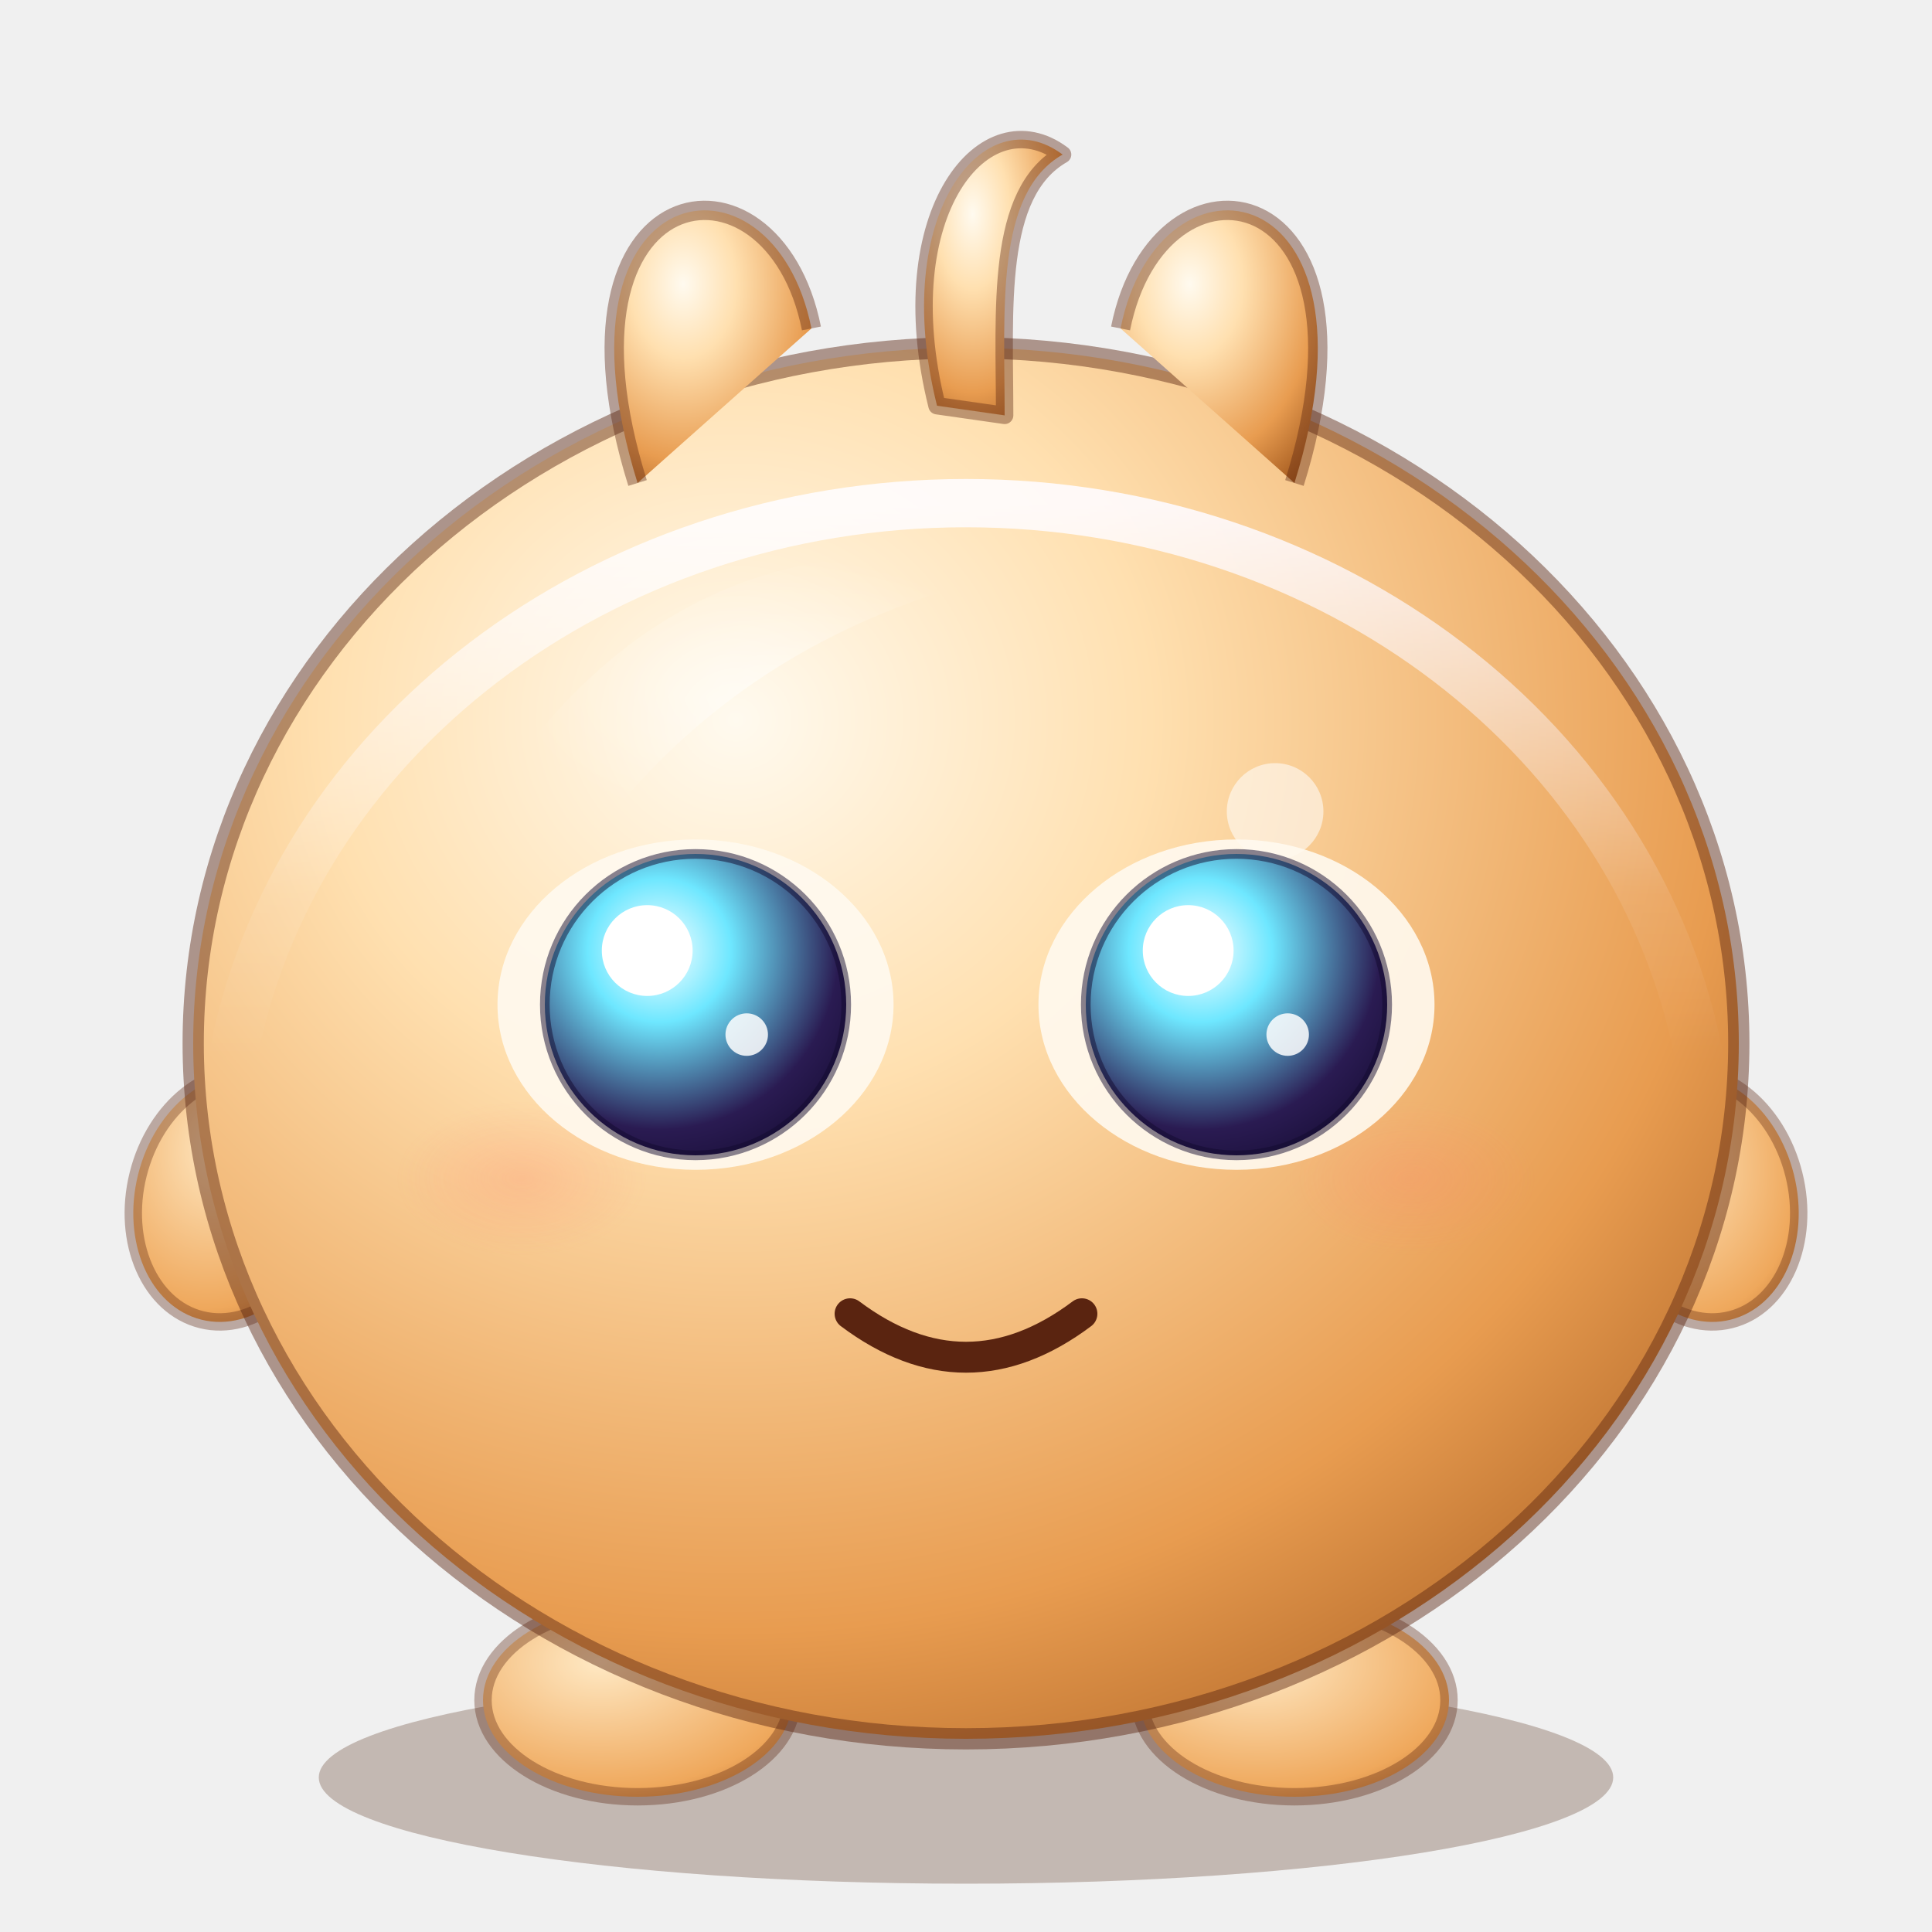
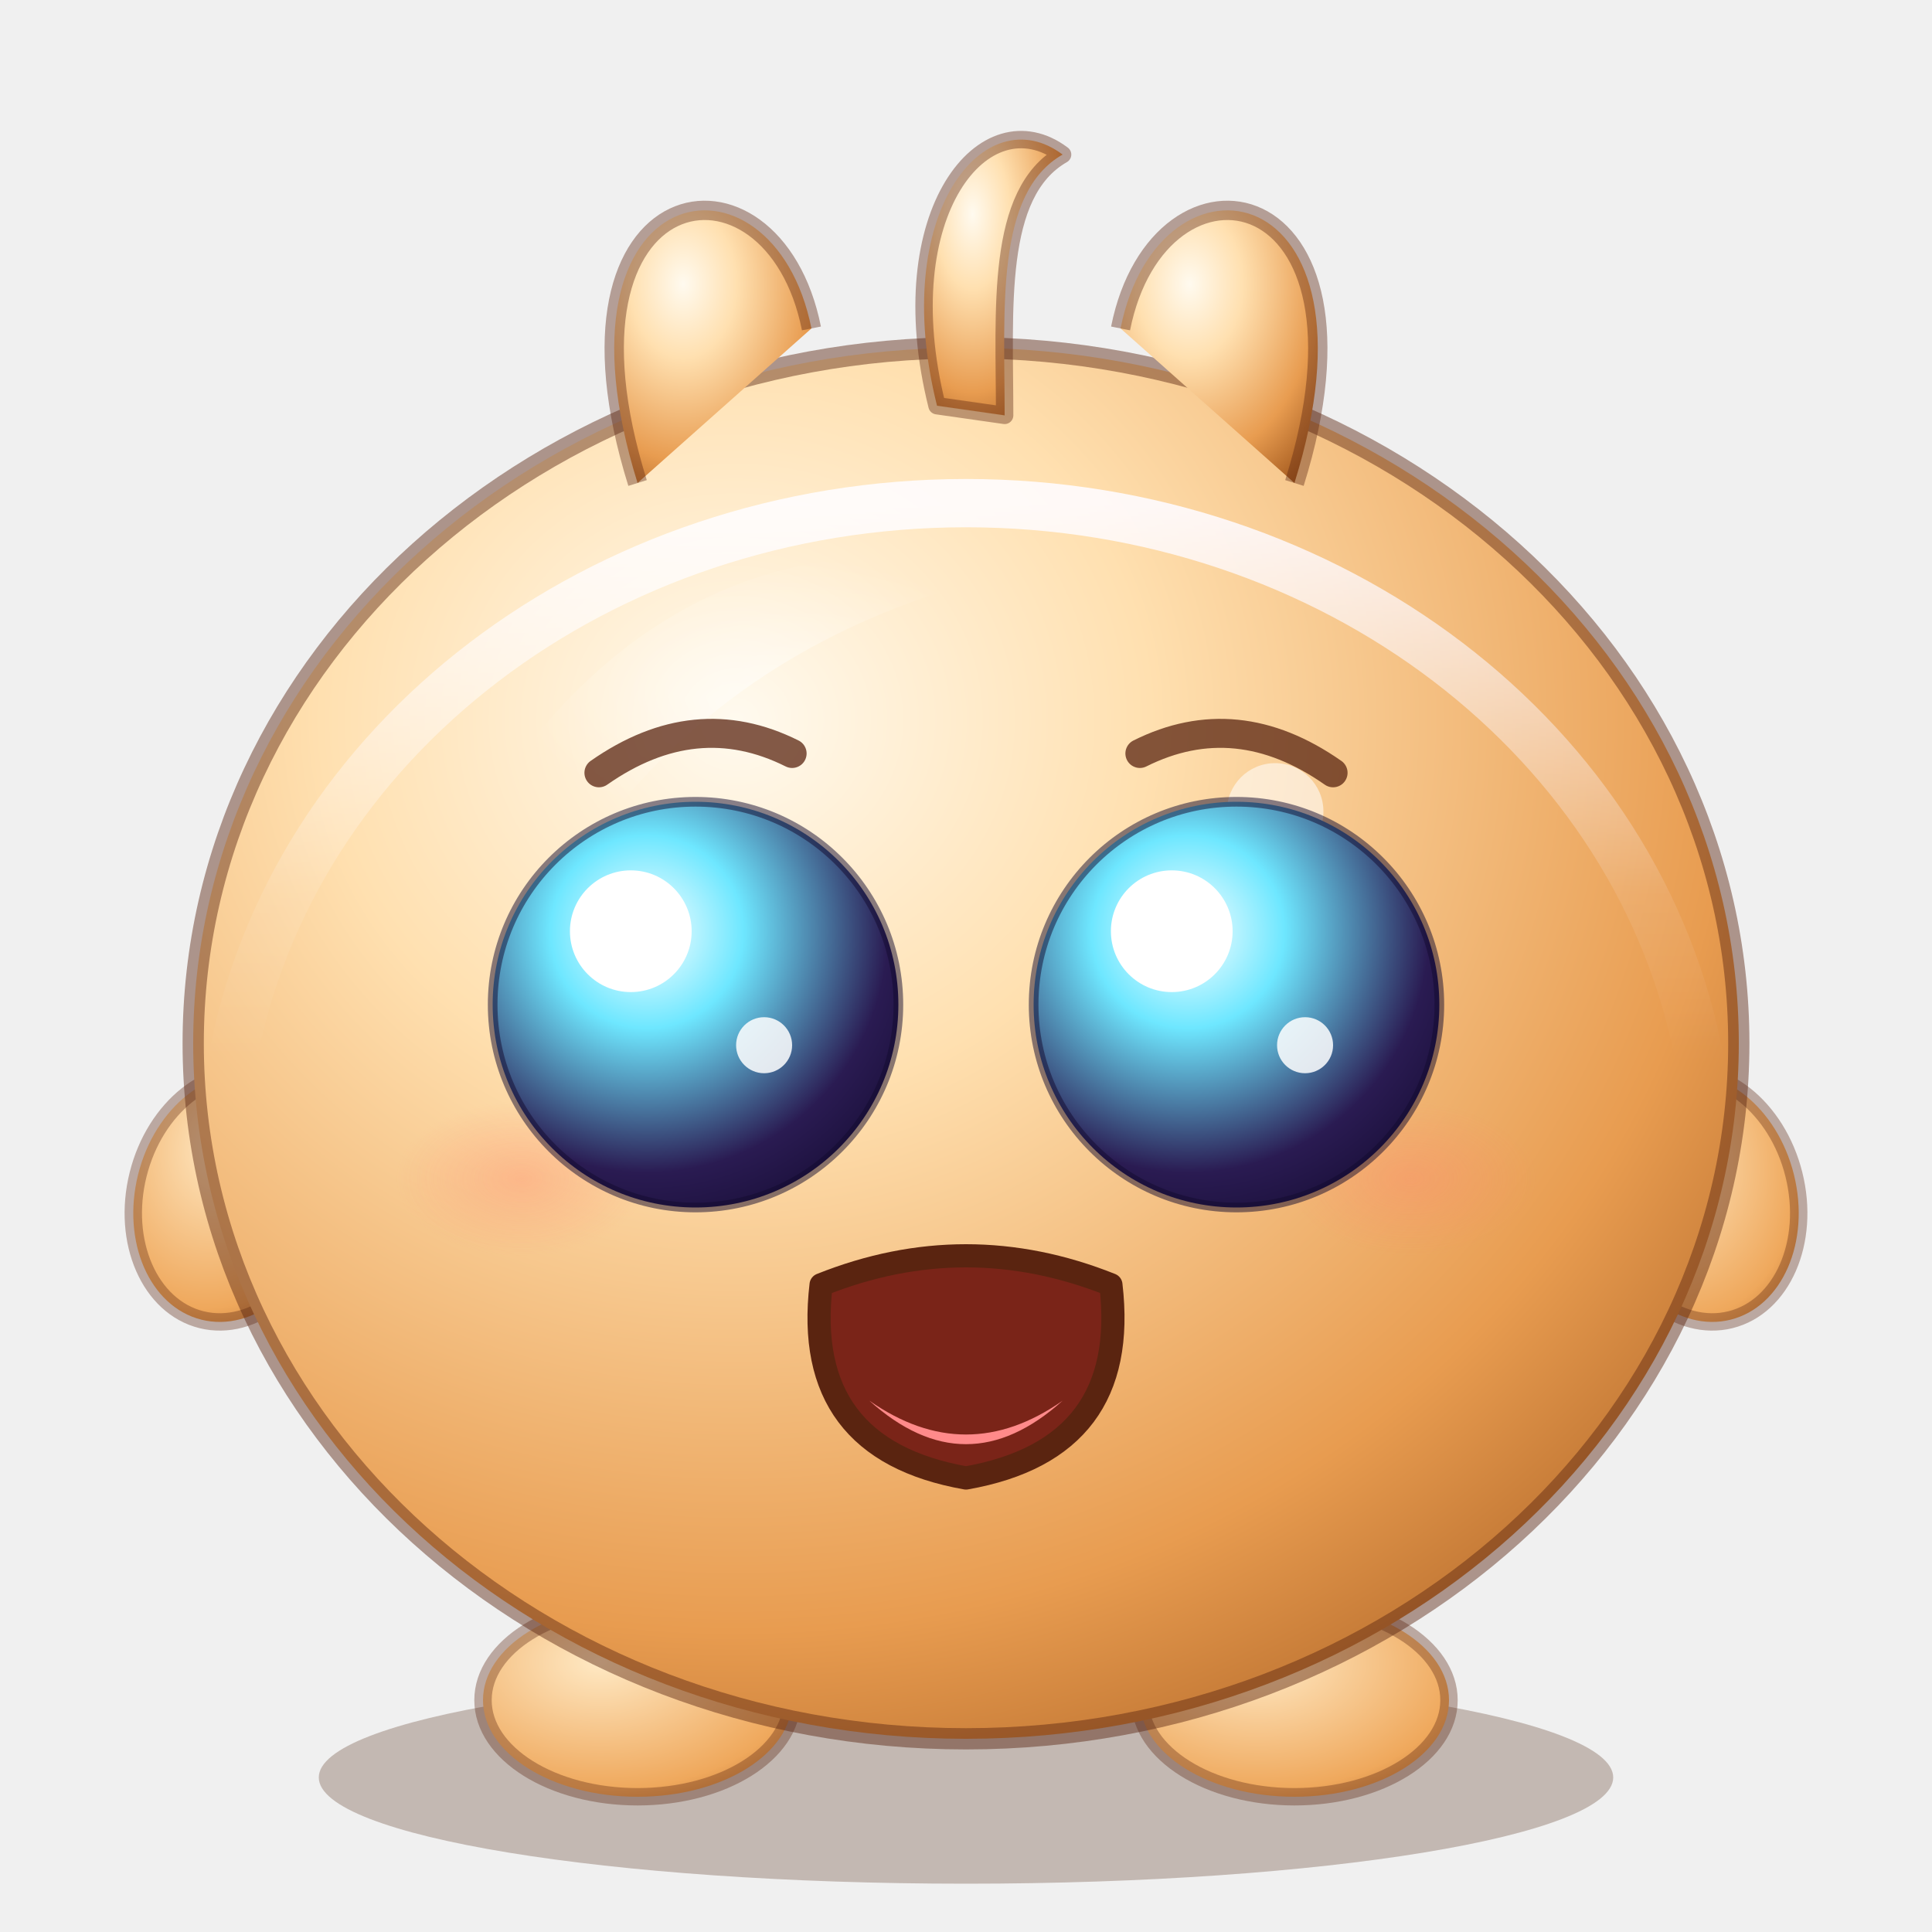
<svg xmlns="http://www.w3.org/2000/svg" viewBox="0 0 200 200">
  <defs>
    <radialGradient id="mqBody" cx="0.35" cy="0.27" r="0.9">
      <stop offset="0" stop-color="#FFFAEF" />
      <stop offset="0.3" stop-color="#FFE0B0" />
      <stop offset="0.72" stop-color="#E89C50" />
      <stop offset="1" stop-color="#A45A1E" />
    </radialGradient>
    <radialGradient id="mqLimb" cx="0.38" cy="0.3" r="0.95">
      <stop offset="0" stop-color="#FFE9C4" />
      <stop offset="0.7" stop-color="#EFA85C" />
      <stop offset="1" stop-color="#B06426" />
    </radialGradient>
    <radialGradient id="mqEye" cx="0.38" cy="0.32" r="0.85">
      <stop offset="0" stop-color="#fff" />
      <stop offset="0.28" stop-color="#6EE7FF" />
      <stop offset="0.7" stop-color="#2A1B52" />
      <stop offset="1" stop-color="#120A2E" />
    </radialGradient>
    <radialGradient id="mqGloss" cx="0.5" cy="0.5" r="0.5">
      <stop offset="0" stop-color="#fff" stop-opacity="0.92" />
      <stop offset="0.6" stop-color="#fff" stop-opacity="0.32" />
      <stop offset="1" stop-color="#fff" stop-opacity="0" />
    </radialGradient>
    <radialGradient id="mqBlush" cx="0.5" cy="0.5" r="0.5">
      <stop offset="0" stop-color="#FF8A6B" stop-opacity="0.6" />
      <stop offset="1" stop-color="#FF8A6B" stop-opacity="0" />
    </radialGradient>
    <linearGradient id="mqRim" x1="0" y1="0" x2="0" y2="1">
      <stop offset="0" stop-color="#CFE6FF" stop-opacity="0.9" />
      <stop offset="0.7" stop-color="#CFE6FF" stop-opacity="0.1" />
      <stop offset="1" stop-color="#CFE6FF" stop-opacity="0" />
    </linearGradient>
    <g id="mqBase">
      <ellipse cx="100" cy="184" rx="67" ry="11" fill="rgba(80,40,20,0.28)" />
      <ellipse cx="66" cy="176" rx="16" ry="10" fill="url(#mqLimb)" stroke="#5A2410" stroke-width="1.8" stroke-opacity="0.35" />
      <ellipse cx="134" cy="176" rx="16" ry="10" fill="url(#mqLimb)" stroke="#5A2410" stroke-width="1.8" stroke-opacity="0.35" />
      <ellipse cx="24" cy="124" rx="10" ry="13" fill="url(#mqLimb)" stroke="#5A2410" stroke-width="1.8" stroke-opacity="0.35" transform="rotate(14 24 124)" />
      <ellipse cx="176" cy="124" rx="10" ry="13" fill="url(#mqLimb)" stroke="#5A2410" stroke-width="1.8" stroke-opacity="0.35" transform="rotate(-14 176 124)" />
      <ellipse cx="100" cy="108" rx="80" ry="72" fill="url(#mqBody)" />
      <ellipse cx="100" cy="108" rx="80" ry="72" fill="none" stroke="#5A2410" stroke-width="2.2" stroke-opacity="0.45" />
      <path d="M 24 110 A 77 69 0 0 1 176 110" fill="none" stroke="url(#mqRim)" stroke-width="5" stroke-linecap="round" style="mix-blend-mode:screen" />
      <path d="M 66 50 C 56 18, 80 14, 84 34" fill="url(#mqBody)" stroke="#5A2410" stroke-width="2" stroke-opacity="0.4" stroke-linejoin="round" />
      <path d="M 134 50 C 144 18, 120 14, 116 34" fill="url(#mqBody)" stroke="#5A2410" stroke-width="2" stroke-opacity="0.4" stroke-linejoin="round" />
      <path d="M 97 42 C 92 22, 102 10, 110 16 C 103 20, 104 32, 104 43 Z" fill="url(#mqBody)" stroke="#5A2410" stroke-width="1.8" stroke-opacity="0.4" stroke-linejoin="round" />
      <path d="M 54 78 Q 74 52 106 59 Q 78 65 62 86 Z" fill="url(#mqGloss)" opacity="0.55" />
      <circle cx="132" cy="84" r="5" fill="#fff" opacity="0.55" />
    </g>
    <symbol id="mq-happy" viewBox="0 0 200 200" overflow="visible">
      <use href="#mqBase" />
      <g opacity="0.55">
        <ellipse cx="54" cy="122" rx="13" ry="8" fill="url(#mqBlush)" />
        <ellipse cx="146" cy="122" rx="13" ry="8" fill="url(#mqBlush)" />
      </g>
      <g stroke="#5A2410" stroke-width="3" stroke-linecap="round" fill="none" opacity="0.75">
        <path d="M 62 81 Q 72 74 82 79" />
        <path d="M 138 81 Q 128 74 118 79" />
      </g>
      <ellipse cx="72" cy="104" rx="20.5" ry="18.6" fill="#FFFAEF" opacity="0.9" />
      <ellipse cx="72" cy="104" rx="17.1" ry="17.1" fill="url(#mqEye)" stroke="#120A2E" stroke-width="1" stroke-opacity="0.5" />
      <circle cx="66.5" cy="97.8" r="5.1" fill="#fff" />
      <circle cx="77.8" cy="107.4" r="2.4" fill="#fff" opacity="0.85" />
      <ellipse cx="128" cy="104" rx="20.5" ry="18.6" fill="#FFFAEF" opacity="0.9" />
      <ellipse cx="128" cy="104" rx="17.1" ry="17.1" fill="url(#mqEye)" stroke="#120A2E" stroke-width="1" stroke-opacity="0.5" />
      <circle cx="122.5" cy="97.8" r="5.1" fill="#fff" />
      <circle cx="133.8" cy="107.4" r="2.4" fill="#fff" opacity="0.85" />
      <path d="M 82 135 Q 100 151 118 135" fill="none" stroke="#5A2410" stroke-width="3.4" stroke-linecap="round" />
    </symbol>
    <symbol id="mq-idle" viewBox="0 0 200 200" overflow="visible">
      <use href="#mqBase" />
      <g opacity="0.42">
        <ellipse cx="54" cy="122" rx="13" ry="8" fill="url(#mqBlush)" />
        <ellipse cx="146" cy="122" rx="13" ry="8" fill="url(#mqBlush)" />
      </g>
      <ellipse cx="72" cy="104" rx="20.5" ry="17.1" fill="#FFFAEF" opacity="0.9" />
      <ellipse cx="72" cy="104" rx="15.6" ry="15.6" fill="url(#mqEye)" stroke="#120A2E" stroke-width="1" stroke-opacity="0.5" />
      <circle cx="67" cy="98.4" r="4.7" fill="#fff" />
      <circle cx="77.3" cy="107.1" r="2.2" fill="#fff" opacity="0.85" />
      <ellipse cx="128" cy="104" rx="20.5" ry="17.1" fill="#FFFAEF" opacity="0.9" />
      <ellipse cx="128" cy="104" rx="15.6" ry="15.6" fill="url(#mqEye)" stroke="#120A2E" stroke-width="1" stroke-opacity="0.5" />
      <circle cx="123" cy="98.4" r="4.7" fill="#fff" />
      <circle cx="133.3" cy="107.1" r="2.2" fill="#fff" opacity="0.85" />
      <path d="M 88 136 Q 100 145 112 136" fill="none" stroke="#5A2410" stroke-width="3.2" stroke-linecap="round" />
    </symbol>
    <symbol id="mq-excited" viewBox="0 0 200 200" overflow="visible">
      <use href="#mqBase" />
      <g opacity="0.6">
        <ellipse cx="54" cy="122" rx="13" ry="8" fill="url(#mqBlush)" />
        <ellipse cx="146" cy="122" rx="13" ry="8" fill="url(#mqBlush)" />
      </g>
      <g stroke="#5A2410" stroke-width="3" stroke-linecap="round" fill="none" opacity="0.75">
        <path d="M 62 80 Q 72 73 82 78" />
        <path d="M 138 80 Q 128 73 118 78" />
      </g>
      <ellipse cx="72" cy="104" rx="20.5" ry="20.5" fill="#FFFAEF" opacity="0.9" />
      <ellipse cx="72" cy="104" rx="21" ry="21" fill="url(#mqEye)" stroke="#120A2E" stroke-width="1" stroke-opacity="0.5" />
      <circle cx="65.3" cy="96.4" r="6.3" fill="#fff" />
      <circle cx="79.1" cy="108.2" r="2.9" fill="#fff" opacity="0.85" />
      <ellipse cx="128" cy="104" rx="20.5" ry="20.5" fill="#FFFAEF" opacity="0.9" />
      <ellipse cx="128" cy="104" rx="21" ry="21" fill="url(#mqEye)" stroke="#120A2E" stroke-width="1" stroke-opacity="0.5" />
      <circle cx="121.3" cy="96.4" r="6.3" fill="#fff" />
      <circle cx="135.1" cy="108.2" r="2.9" fill="#fff" opacity="0.85" />
      <path d="M 85 133 Q 100 127 115 133 Q 117 150 100 153 Q 83 150 85 133 Z" fill="#7A2418" stroke="#5A2410" stroke-width="2.4" stroke-linejoin="round" />
      <path d="M 90 145 Q 100 154 110 145 Q 100 152 90 145 Z" fill="#FF8A8A" />
    </symbol>
  </defs>
  <use href="#mqBase" />
-   <g opacity="0.42">
+   <g opacity="0.6">
    <ellipse cx="54" cy="122" rx="13" ry="8" fill="url(#mqBlush)" />
    <ellipse cx="146" cy="122" rx="13" ry="8" fill="url(#mqBlush)" />
  </g>
-   <ellipse cx="72" cy="104" rx="20.5" ry="17.1" fill="#FFFAEF" opacity="0.9" />
-   <ellipse cx="72" cy="104" rx="15.6" ry="15.6" fill="url(#mqEye)" stroke="#120A2E" stroke-width="1" stroke-opacity="0.5" />
-   <circle cx="67" cy="98.4" r="4.7" fill="#fff" />
-   <circle cx="77.3" cy="107.1" r="2.2" fill="#fff" opacity="0.85" />
-   <ellipse cx="128" cy="104" rx="20.5" ry="17.1" fill="#FFFAEF" opacity="0.9" />
-   <ellipse cx="128" cy="104" rx="15.6" ry="15.6" fill="url(#mqEye)" stroke="#120A2E" stroke-width="1" stroke-opacity="0.5" />
-   <circle cx="123" cy="98.4" r="4.7" fill="#fff" />
-   <circle cx="133.3" cy="107.1" r="2.2" fill="#fff" opacity="0.85" />
-   <path d="M 88 136 Q 100 145 112 136" fill="none" stroke="#5A2410" stroke-width="3.2" stroke-linecap="round" />
+   <g stroke="#5A2410" stroke-width="3" stroke-linecap="round" fill="none" opacity="0.75">
+     <path d="M 62 80 Q 72 73 82 78" />
+     <path d="M 138 80 Q 128 73 118 78" />
+   </g>
+   <ellipse cx="72" cy="104" rx="20.5" ry="20.5" fill="#FFFAEF" opacity="0.9" />
+   <ellipse cx="72" cy="104" rx="21" ry="21" fill="url(#mqEye)" stroke="#120A2E" stroke-width="1" stroke-opacity="0.5" />
+   <circle cx="65.3" cy="96.4" r="6.3" fill="#fff" />
+   <circle cx="79.1" cy="108.2" r="2.9" fill="#fff" opacity="0.85" />
+   <ellipse cx="128" cy="104" rx="20.5" ry="20.5" fill="#FFFAEF" opacity="0.9" />
+   <ellipse cx="128" cy="104" rx="21" ry="21" fill="url(#mqEye)" stroke="#120A2E" stroke-width="1" stroke-opacity="0.5" />
+   <circle cx="121.3" cy="96.4" r="6.3" fill="#fff" />
+   <circle cx="135.1" cy="108.2" r="2.9" fill="#fff" opacity="0.85" />
+   <path d="M 85 133 Q 100 127 115 133 Q 117 150 100 153 Q 83 150 85 133 Z" fill="#7A2418" stroke="#5A2410" stroke-width="2.4" stroke-linejoin="round" />
+   <path d="M 90 145 Q 100 154 110 145 Q 100 152 90 145 Z" fill="#FF8A8A" />
</svg>
